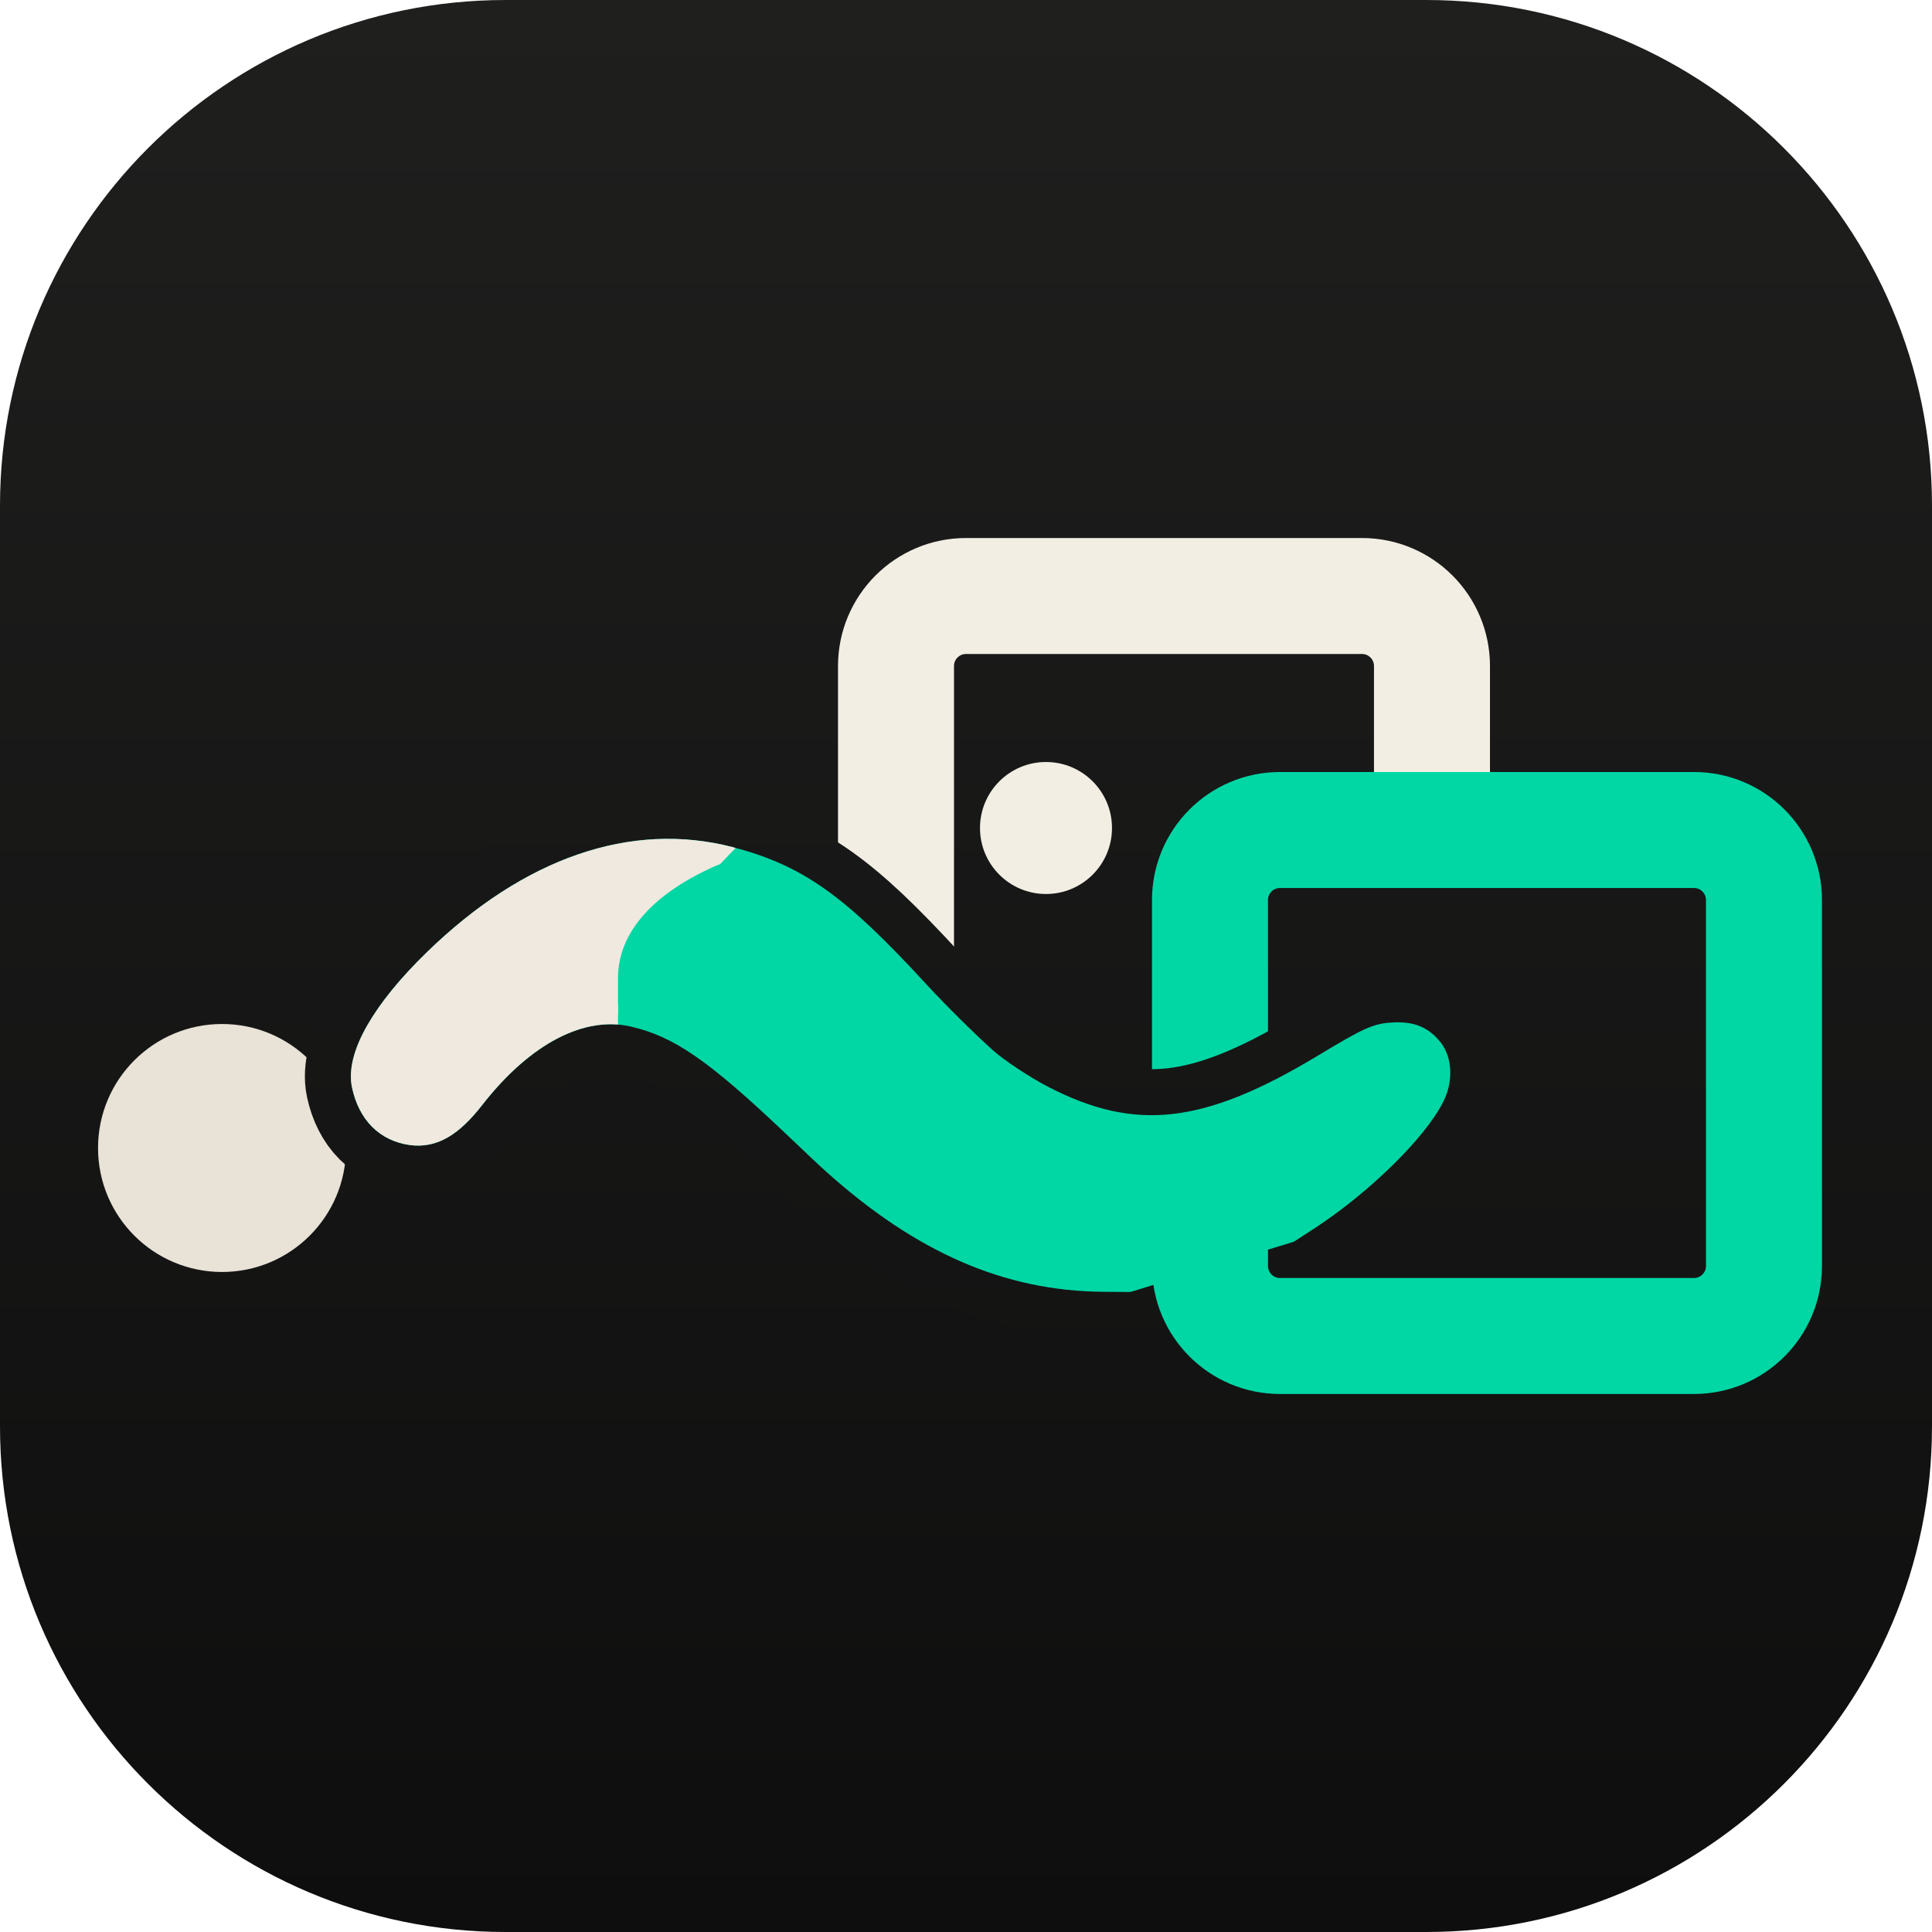
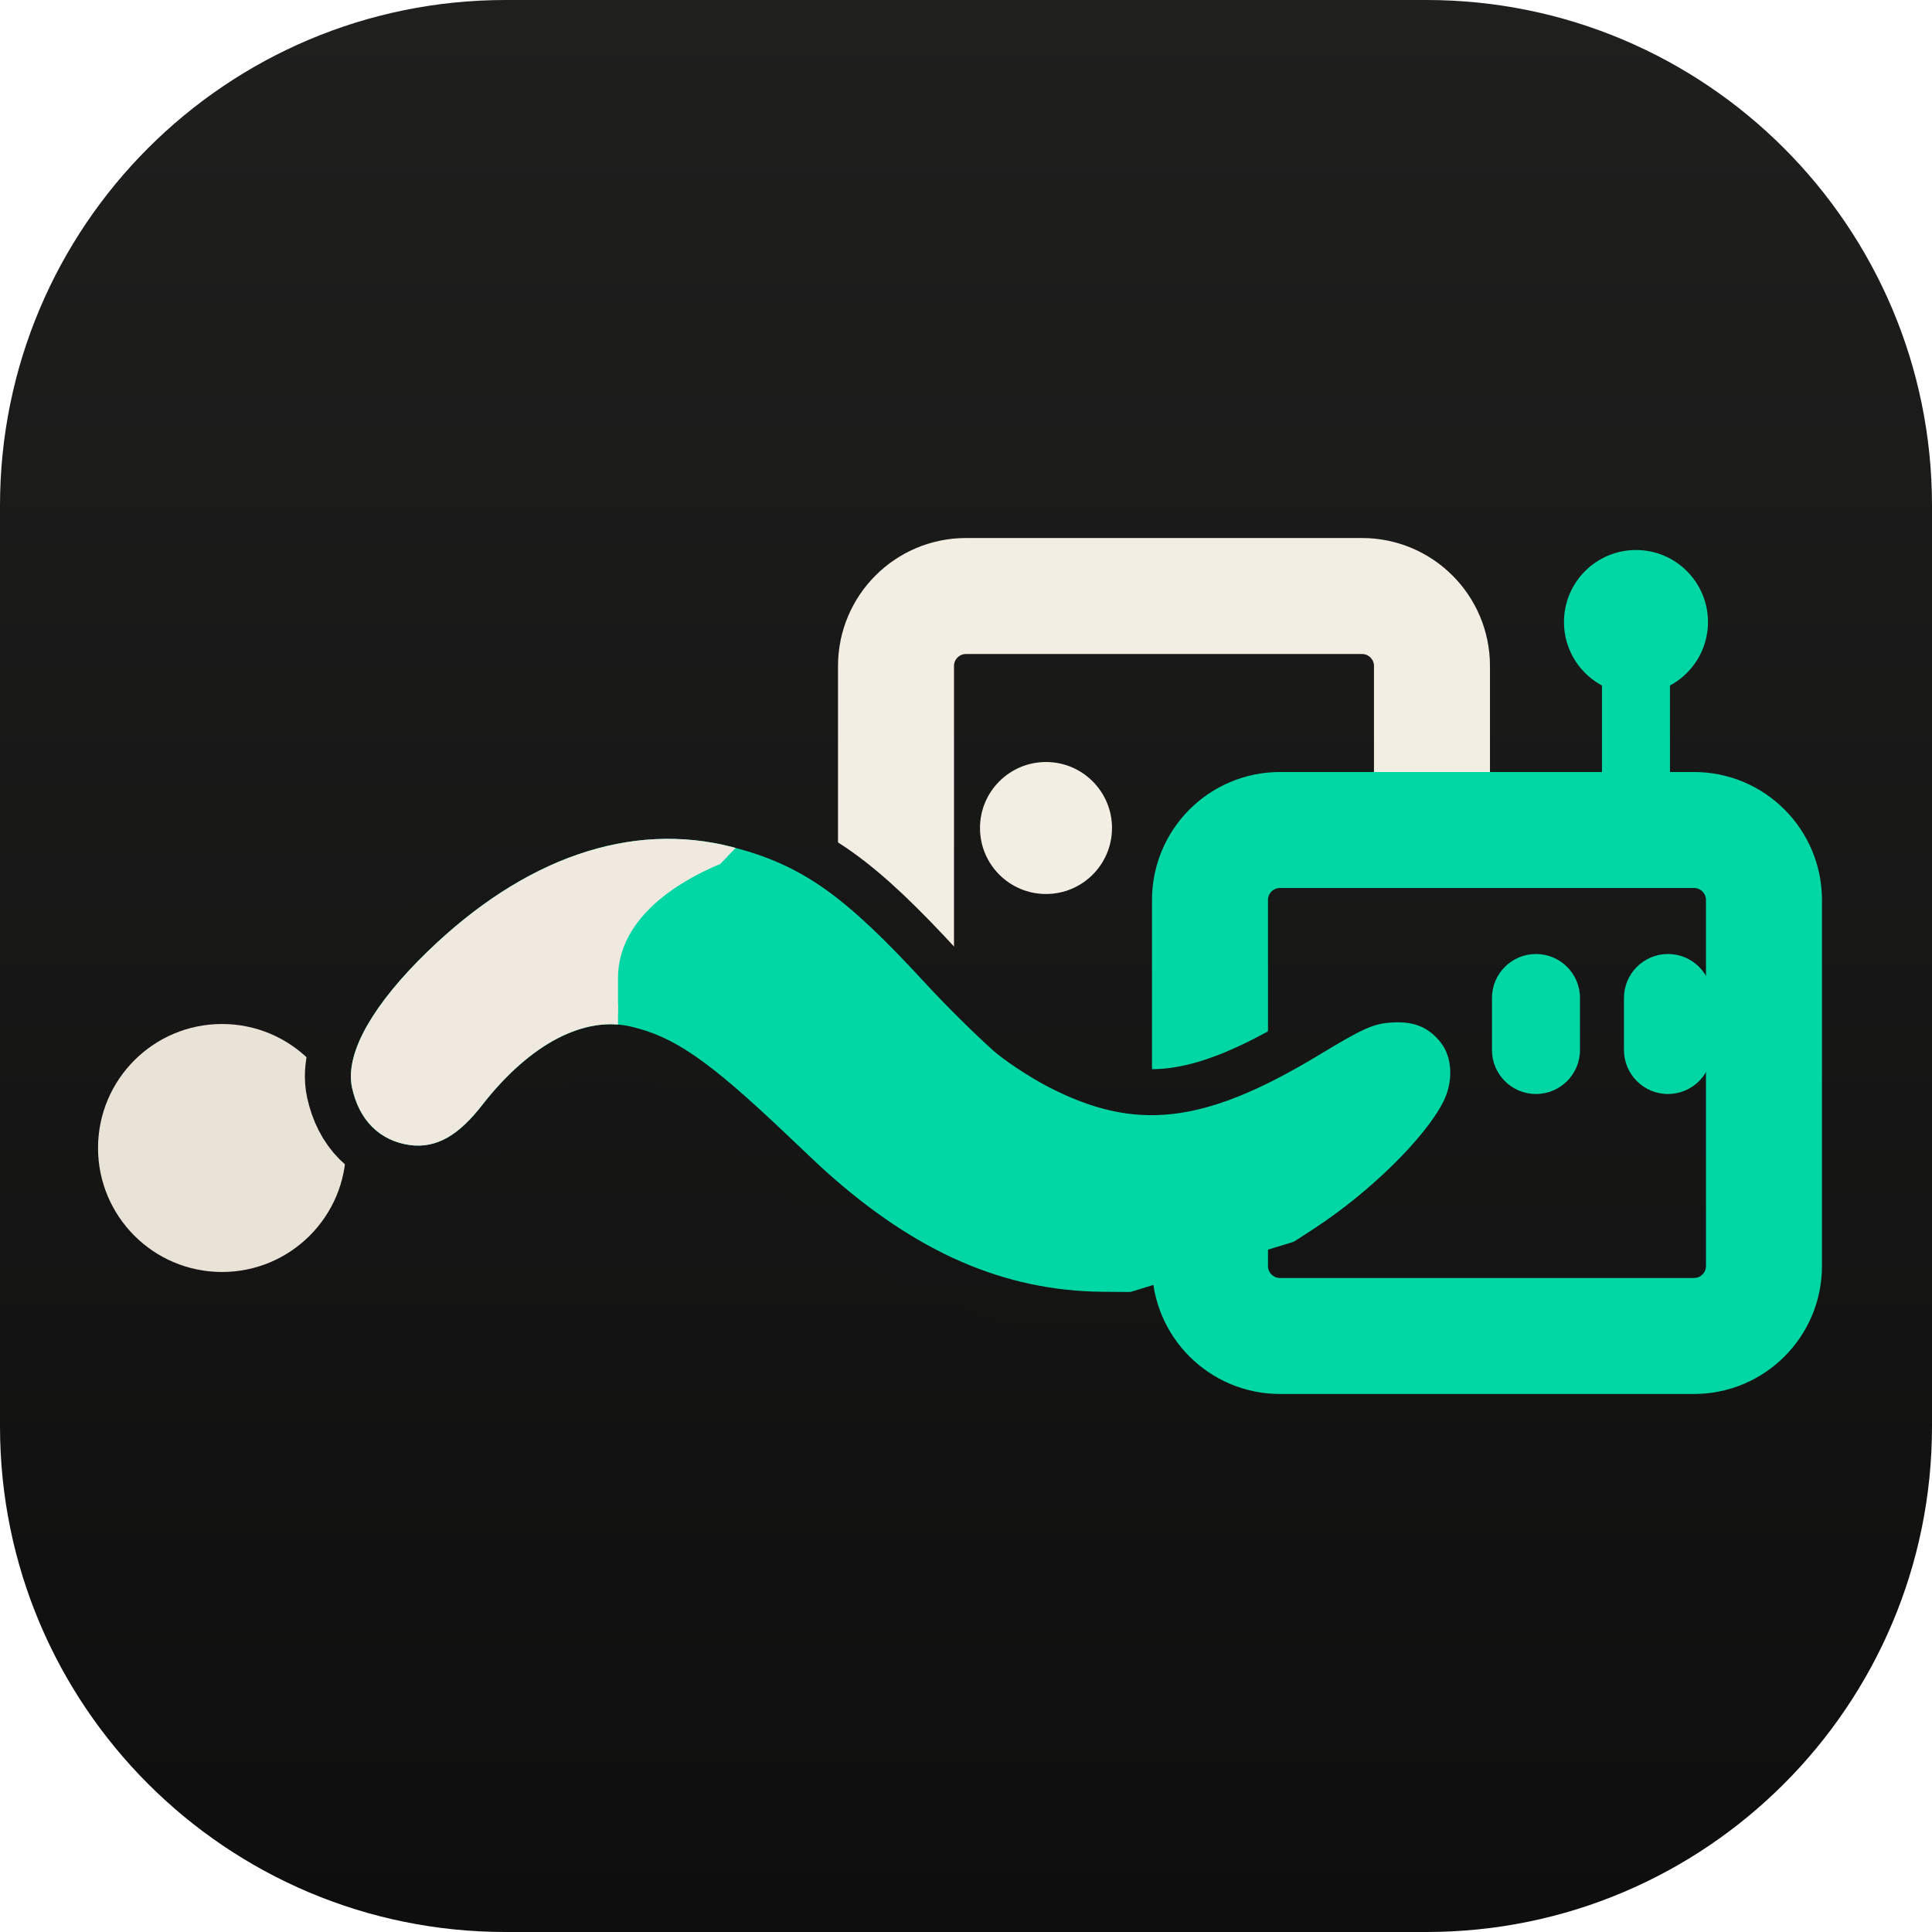
<svg xmlns="http://www.w3.org/2000/svg" viewBox="0 0 1024 1024">
  <defs>
    <linearGradient id="t" x1="0" y1="0" x2="0" y2="1024" gradientUnits="userSpaceOnUse">
      <stop offset="0" stop-color="#1f1f1e" />
      <stop offset="1" stop-color="#0e0e0e" />
    </linearGradient>
    <clipPath id="k">
      <path d="M150 700V420H430L390 461C357 475 339 495 339 518V700Z" />
    </clipPath>
    <clipPath id="c">
      <rect x="560" y="470" width="110" height="130" />
    </clipPath>
    <path id="w" d="M634.6 657.6L674.8 645.3L685.1 638.6C711.6 621.2 738.6 594.7 747.2 577.6C751.4 569.3 751.1 559.2 746.4 553.3C741.5 547.1 735.9 544.8 727 545.2C718.3 545.6 714.4 547.3 691.2 561.3C633.1 596.3 597 600.3 551.7 576.8C542.4 572 529.1 563.2 523.5 558.2C514.1 549.8 499.7 535.6 489 524C448.9 480.4 428.8 466.2 395.1 457.4C346.2 444.7 294.5 462.5 247.1 508.5C220.9 533.9 207.7 557 210.9 571.8C214 586.1 222.7 594.8 235.7 596.6C246.7 598 256.1 592.6 267.1 578.5C292.1 546.4 320.9 531.5 346.5 537.4C369.2 542.7 386.8 554.7 426.2 592.1C434.8 600.3 443.9 608.9 446.4 611.1C490.8 650.9 533.6 669.5 581.5 669.9L594.5 670L634.6 657.6Z" />
  </defs>
  <rect width="1024" height="1024" rx="268" fill="url(#t)" />
  <g transform="translate(512 512) scale(1.06) translate(-513 -512)">
    <circle cx="141" cy="603" r="62" fill="#e8e2d7" />
    <rect x="478" y="327" width="268" height="269" rx="35" fill="none" stroke="#f3eee4" stroke-width="58" />
    <circle cx="553" cy="443" r="33" fill="#f3eee4" />
    <use href="#w" fill="url(#t)" stroke="url(#t)" stroke-width="56" stroke-linejoin="round" />
    <rect x="635" y="444" width="277" height="253" rx="35" fill="url(#t)" stroke="#00d7a5" stroke-width="58" />
    <use href="#w" clip-path="url(#c)" fill="url(#t)" stroke="url(#t)" stroke-width="56" stroke-linejoin="round" />
    <use href="#w" fill="#00d7a5" stroke="#00d7a5" stroke-width="10" stroke-linejoin="round" />
    <use href="#w" clip-path="url(#k)" fill="#efe9df" stroke="#efe9df" stroke-width="10" stroke-linejoin="round" />
+     <path d="M848 420V368" stroke="#00d7a5" stroke-width="34" stroke-linecap="round" />
+     <circle cx="848" cy="340" r="36" fill="#00d7a5" />
+     <rect x="776" y="506" width="44" height="70" rx="22" fill="#00d7a5" />
+     <rect x="842" y="506" width="44" height="70" rx="22" fill="#00d7a5" />
  </g>
</svg>
